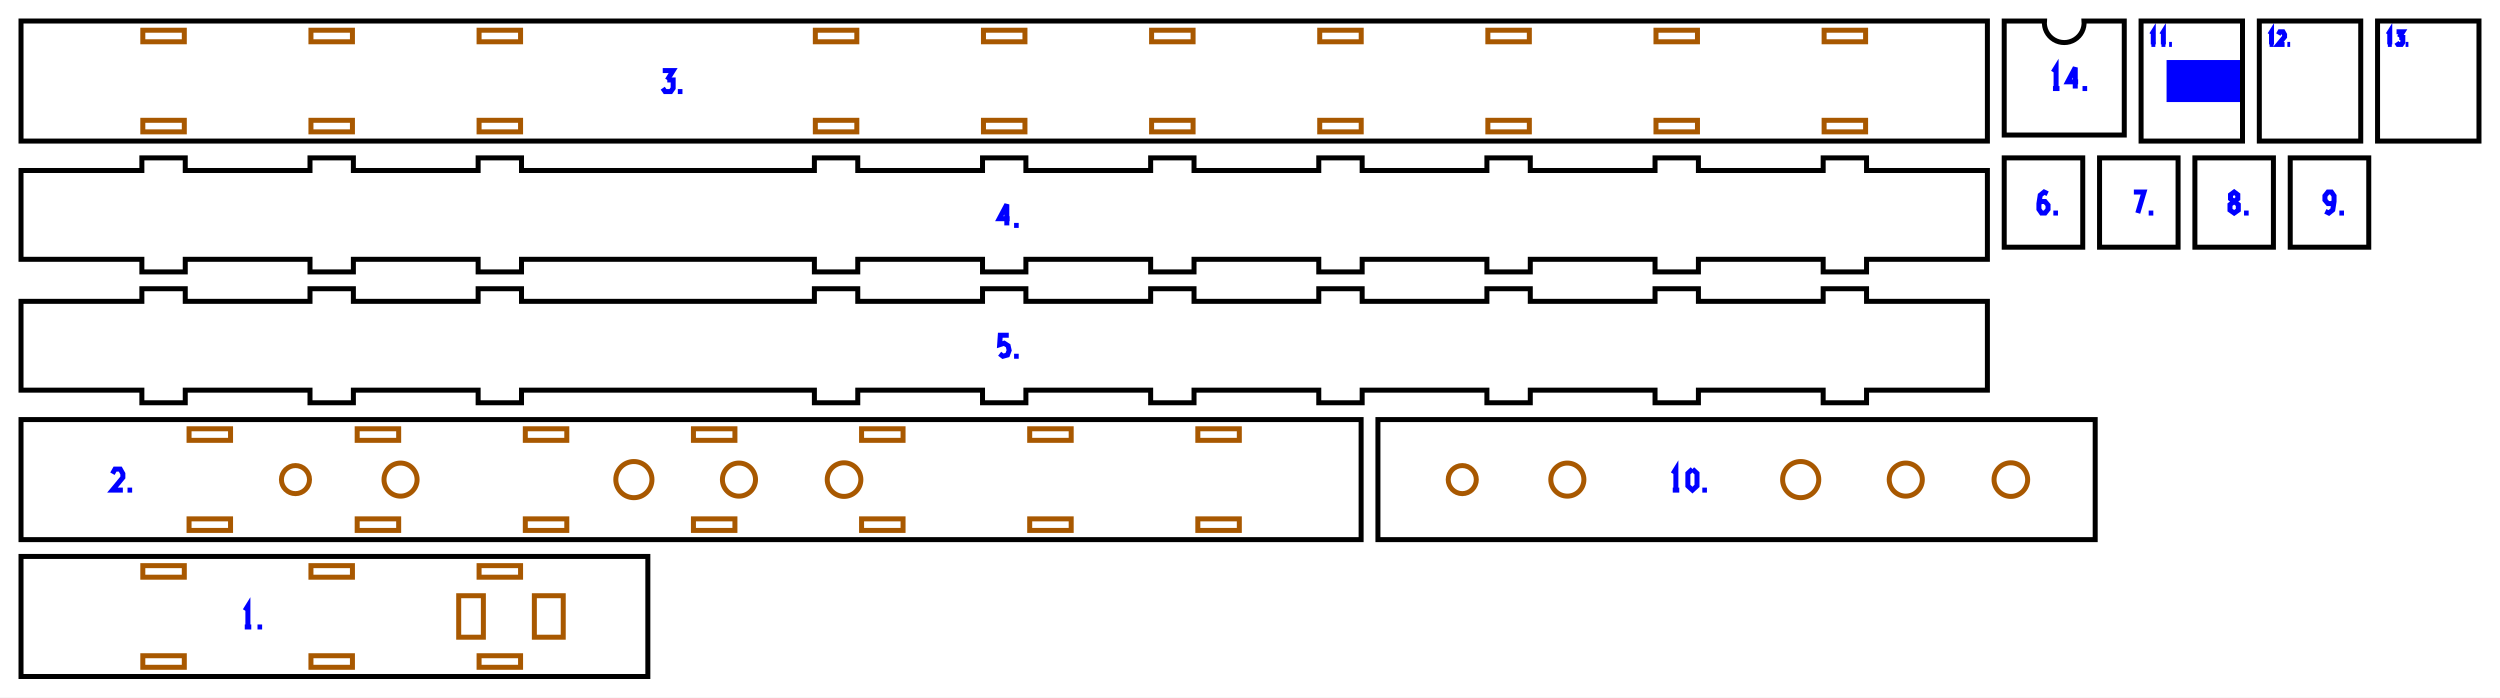
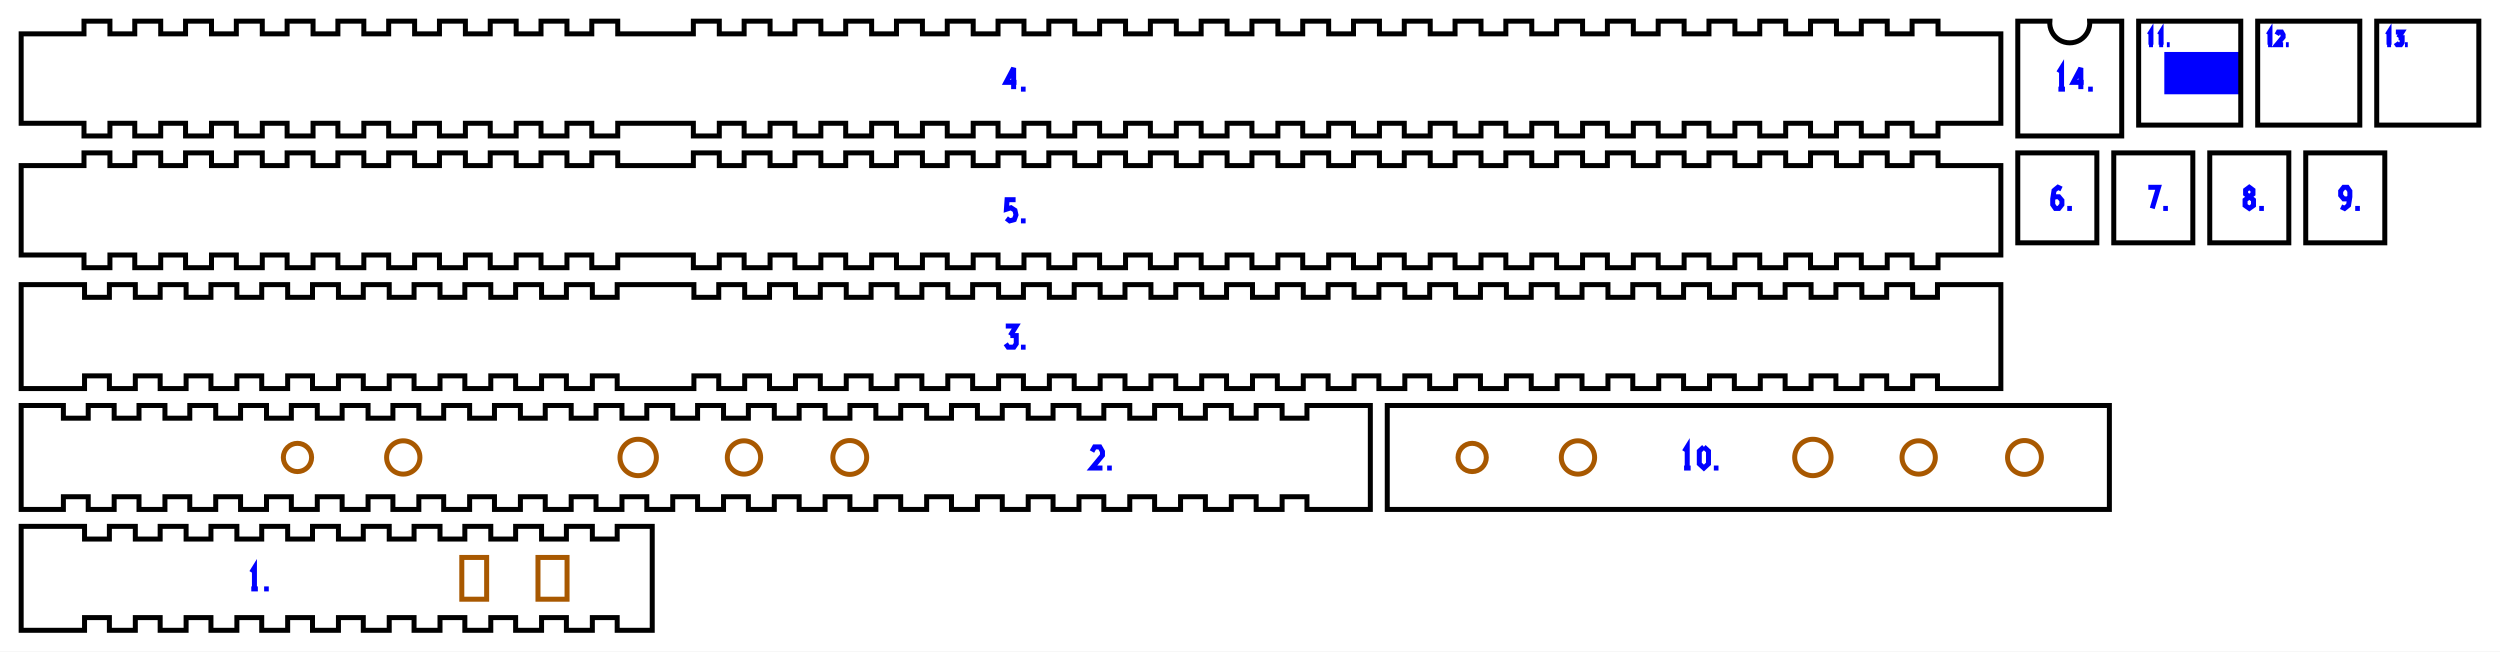
- <svg xmlns="http://www.w3.org/2000/svg" width="594.78mm" height="165.95mm" viewBox="0 0 594.78 165.95">
-   <rect x="0.0" y="0.0" width="594.78" height="165.95" fill="#ffffff" />
-   <g fill="none" stroke="#0000ff" stroke-width="1.190">
-     <path d="M 157.673,16.781 L 160.153,16.781 L 158.758,19.031" />
-     <path d="M 158.758,19.031 L 160.153,19.031 L 160.153,20.981 L 159.595,21.781 L 158.231,21.781 L 157.673,20.981" />
-     <path d="M 161.263,21.781 L 162.363,21.781" />
-     <path d="M 488.487,17.165 L 489.169,16.065 L 489.169,21.065" />
-     <path d="M 488.425,21.065 L 489.975,21.065" />
-     <path d="M 493.727,21.065 L 493.727,16.065 L 491.929,19.465 L 494.409,19.465" />
-     <path d="M 495.457,21.065 L 496.557,21.065" />
-     <path d="M 511.881,8.225 L 512.291,7.565 L 512.291,10.565" />
-     <path d="M 511.844,10.565 L 512.774,10.565" />
-     <path d="M 514.281,8.225 L 514.691,7.565 L 514.691,10.565" />
-     <path d="M 514.244,10.565 L 515.174,10.565" />
-     <path d="M 516.063,10.565 L 516.723,10.565" />
-     <path d="M 540.011,8.225 L 540.421,7.565 L 540.421,10.565" />
-     <path d="M 539.974,10.565 L 540.904,10.565" />
-     <path d="M 542.039,8.225 L 542.411,7.565 L 543.155,7.565 L 543.527,8.225 L 543.527,8.765 L 542.039,10.565 L 543.527,10.565" />
-     <path d="M 544.193,10.565 L 544.853,10.565" />
-     <path d="M 568.141,8.225 L 568.551,7.565 L 568.551,10.565" />
-     <path d="M 568.104,10.565 L 569.034,10.565" />
-     <path d="M 570.169,7.565 L 571.657,7.565 L 570.820,8.915" />
-     <path d="M 570.820,8.915 L 571.657,8.915 L 571.657,10.085 L 571.323,10.565 L 570.504,10.565 L 570.169,10.085" />
-     <path d="M 572.323,10.565 L 572.983,10.565" />
-     <path d="M 239.533,53.627 L 239.533,48.627 L 237.735,52.027 L 240.215,52.027" />
-     <path d="M 241.263,53.627 L 242.363,53.627" />
-     <path d="M 487.159,46.087 L 486.322,45.687 L 485.392,46.437 L 485.082,48.437 L 485.082,49.787 L 485.702,50.687 L 486.539,50.687 L 487.252,49.787 L 487.252,48.787 L 486.539,47.937 L 485.547,47.937 L 485.082,48.437" />
-     <path d="M 488.517,50.687 L 489.617,50.687" />
-     <path d="M 507.671,45.687 L 510.089,45.687 L 508.601,50.687" />
-     <path d="M 511.199,50.687 L 512.299,50.687" />
-     <path d="M 531.532,47.937 L 530.664,47.287 L 530.664,46.337 L 531.532,45.687 L 532.400,46.337 L 532.400,47.287 L 531.532,47.937 L 530.540,48.687 L 530.540,49.987 L 531.532,50.687 L 532.524,49.987 L 532.524,48.687 L 531.532,47.937" />
-     <path d="M 533.882,50.687 L 534.982,50.687" />
-     <path d="M 553.222,50.287 L 554.059,50.687 L 554.989,49.937 L 555.299,47.937 L 555.299,46.587 L 554.679,45.687 L 553.842,45.687 L 553.129,46.587 L 553.129,47.587 L 553.842,48.437 L 554.834,48.437 L 555.299,47.937" />
-     <path d="M 556.564,50.687 L 557.664,50.687" />
-     <path d="M 239.998,79.757 L 237.983,79.757 L 237.828,82.007 L 238.913,81.657 L 239.843,82.257 L 240.091,83.357 L 239.688,84.457 L 238.603,84.757 L 237.828,84.157" />
-     <path d="M 241.263,84.757 L 242.363,84.757" />
-     <path d="M 26.749,112.703 L 27.369,111.603 L 28.609,111.603 L 29.229,112.703 L 29.229,113.603 L 26.749,116.603 L 29.229,116.603" />
-     <path d="M 30.339,116.603 L 31.439,116.603" />
-     <path d="M 398.029,112.703 L 398.711,111.603 L 398.711,116.603" />
-     <path d="M 397.967,116.603 L 399.517,116.603" />
-     <path d="M 402.649,111.603 L 403.734,112.603 L 403.734,115.603 L 402.649,116.603 L 401.564,115.603 L 401.564,112.603 L 402.649,111.603" />
-     <path d="M 404.999,116.603 L 406.099,116.603" />
-     <path d="M 58.293,145.265 L 58.975,144.165 L 58.975,149.165" />
-     <path d="M 58.231,149.165 L 59.781,149.165" />
-     <path d="M 61.263,149.165 L 62.363,149.165" />
+ <svg xmlns="http://www.w3.org/2000/svg" width="590.78mm" height="153.95mm" viewBox="0 0 590.78 153.95">
+   <rect x="0.0" y="0.0" width="590.78" height="153.95" fill="#ffffff" />
+   <g fill="none" stroke="#0000ff" stroke-width="1.182">
+     <path d="M 239.533,21.065 L 239.533,16.065 L 237.735,19.465 L 240.215,19.465" />
+     <path d="M 241.263,21.065 L 242.363,21.065" />
+     <path d="M 486.487,17.165 L 487.169,16.065 L 487.169,21.065" />
+     <path d="M 486.425,21.065 L 487.975,21.065" />
+     <path d="M 491.727,21.065 L 491.727,16.065 L 489.929,19.465 L 492.409,19.465" />
+     <path d="M 493.457,21.065 L 494.557,21.065" />
+     <path d="M 507.881,8.225 L 508.291,7.565 L 508.291,10.565" />
+     <path d="M 507.844,10.565 L 508.774,10.565" />
+     <path d="M 510.281,8.225 L 510.691,7.565 L 510.691,10.565" />
+     <path d="M 510.244,10.565 L 511.174,10.565" />
+     <path d="M 512.063,10.565 L 512.723,10.565" />
+     <path d="M 536.011,8.225 L 536.421,7.565 L 536.421,10.565" />
+     <path d="M 535.974,10.565 L 536.904,10.565" />
+     <path d="M 538.039,8.225 L 538.411,7.565 L 539.155,7.565 L 539.527,8.225 L 539.527,8.765 L 538.039,10.565 L 539.527,10.565" />
+     <path d="M 540.193,10.565 L 540.853,10.565" />
+     <path d="M 564.141,8.225 L 564.551,7.565 L 564.551,10.565" />
+     <path d="M 564.104,10.565 L 565.034,10.565" />
+     <path d="M 566.169,7.565 L 567.657,7.565 L 566.820,8.915" />
+     <path d="M 566.820,8.915 L 567.657,8.915 L 567.657,10.085 L 567.323,10.565 L 566.504,10.565 L 566.169,10.085" />
+     <path d="M 568.323,10.565 L 568.983,10.565" />
+     <path d="M 239.998,47.195 L 237.983,47.195 L 237.828,49.445 L 238.913,49.095 L 239.843,49.695 L 240.091,50.795 L 239.688,51.895 L 238.603,52.195 L 237.828,51.595" />
+     <path d="M 241.263,52.195 L 242.363,52.195" />
+     <path d="M 487.159,44.655 L 486.322,44.255 L 485.392,45.005 L 485.082,47.005 L 485.082,48.355 L 485.702,49.255 L 486.539,49.255 L 487.252,48.355 L 487.252,47.355 L 486.539,46.505 L 485.547,46.505 L 485.082,47.005" />
+     <path d="M 488.517,49.255 L 489.617,49.255" />
+     <path d="M 507.671,44.255 L 510.089,44.255 L 508.601,49.255" />
+     <path d="M 511.199,49.255 L 512.299,49.255" />
+     <path d="M 531.532,46.505 L 530.664,45.855 L 530.664,44.905 L 531.532,44.255 L 532.400,44.905 L 532.400,45.855 L 531.532,46.505 L 530.540,47.255 L 530.540,48.555 L 531.532,49.255 L 532.524,48.555 L 532.524,47.255 L 531.532,46.505" />
+     <path d="M 533.882,49.255 L 534.982,49.255" />
+     <path d="M 553.222,48.855 L 554.059,49.255 L 554.989,48.505 L 555.299,46.505 L 555.299,45.155 L 554.679,44.255 L 553.842,44.255 L 553.129,45.155 L 553.129,46.155 L 553.842,47.005 L 554.834,47.005 L 555.299,46.505" />
+     <path d="M 556.564,49.255 L 557.664,49.255" />
+     <path d="M 237.673,77.041 L 240.153,77.041 L 238.758,79.291" />
+     <path d="M 238.758,79.291 L 240.153,79.291 L 240.153,81.241 L 239.595,82.041 L 238.231,82.041 L 237.673,81.241" />
+     <path d="M 241.263,82.041 L 242.363,82.041" />
+     <path d="M 258.045,106.703 L 258.665,105.603 L 259.905,105.603 L 260.525,106.703 L 260.525,107.603 L 258.045,110.603 L 260.525,110.603" />
+     <path d="M 261.635,110.603 L 262.735,110.603" />
+     <path d="M 398.029,106.703 L 398.711,105.603 L 398.711,110.603" />
+     <path d="M 397.967,110.603 L 399.517,110.603" />
+     <path d="M 402.649,105.603 L 403.734,106.603 L 403.734,109.603 L 402.649,110.603 L 401.564,109.603 L 401.564,106.603 L 402.649,105.603" />
+     <path d="M 404.999,110.603 L 406.099,110.603" />
+     <path d="M 59.445,135.265 L 60.127,134.165 L 60.127,139.165" />
+     <path d="M 59.383,139.165 L 60.933,139.165" />
+     <path d="M 62.415,139.165 L 63.515,139.165" />
  </g>
  <g fill="#0000ff" stroke="none">
-     <path d="M 515.453,14.281 L 533.453,14.281 L 533.453,24.281 L 515.453,24.281 Z" />
+     <path d="M 511.453,12.281 L 529.453,12.281 L 529.453,22.281 L 511.453,22.281 Z" />
  </g>
-   <g fill="none" stroke="#a85800" stroke-width="1.190">
-     <path d="M 33.978,7.190 L 43.848,7.190 L 43.848,9.940 L 33.978,9.940 Z" />
-     <path d="M 33.978,28.622 L 43.848,28.622 L 43.848,31.372 L 33.978,31.372 Z" />
-     <path d="M 73.978,7.190 L 83.848,7.190 L 83.848,9.940 L 73.978,9.940 Z" />
-     <path d="M 73.978,28.622 L 83.848,28.622 L 83.848,31.372 L 73.978,31.372 Z" />
-     <path d="M 113.978,7.190 L 123.848,7.190 L 123.848,9.940 L 113.978,9.940 Z" />
-     <path d="M 113.978,28.622 L 123.848,28.622 L 123.848,31.372 L 113.978,31.372 Z" />
-     <path d="M 193.978,7.190 L 203.848,7.190 L 203.848,9.940 L 193.978,9.940 Z" />
-     <path d="M 193.978,28.622 L 203.848,28.622 L 203.848,31.372 L 193.978,31.372 Z" />
-     <path d="M 233.978,7.190 L 243.848,7.190 L 243.848,9.940 L 233.978,9.940 Z" />
-     <path d="M 233.978,28.622 L 243.848,28.622 L 243.848,31.372 L 233.978,31.372 Z" />
-     <path d="M 273.978,7.190 L 283.848,7.190 L 283.848,9.940 L 273.978,9.940 Z" />
-     <path d="M 273.978,28.622 L 283.848,28.622 L 283.848,31.372 L 273.978,31.372 Z" />
-     <path d="M 313.978,7.190 L 323.848,7.190 L 323.848,9.940 L 313.978,9.940 Z" />
-     <path d="M 313.978,28.622 L 323.848,28.622 L 323.848,31.372 L 313.978,31.372 Z" />
-     <path d="M 353.978,7.190 L 363.848,7.190 L 363.848,9.940 L 353.978,9.940 Z" />
-     <path d="M 353.978,28.622 L 363.848,28.622 L 363.848,31.372 L 353.978,31.372 Z" />
-     <path d="M 393.978,7.190 L 403.848,7.190 L 403.848,9.940 L 393.978,9.940 Z" />
-     <path d="M 393.978,28.622 L 403.848,28.622 L 403.848,31.372 L 393.978,31.372 Z" />
-     <path d="M 433.978,7.190 L 443.848,7.190 L 443.848,9.940 L 433.978,9.940 Z" />
-     <path d="M 433.978,28.622 L 443.848,28.622 L 443.848,31.372 L 433.978,31.372 Z" />
-     <circle cx="200.809" cy="114.103" r="3.999" />
-     <circle cx="175.809" cy="114.103" r="3.935" />
-     <circle cx="150.809" cy="114.103" r="4.300" />
-     <circle cx="95.295" cy="114.103" r="3.935" />
-     <circle cx="70.295" cy="114.103" r="3.339" />
-     <path d="M 44.978,102.012 L 54.848,102.012 L 54.848,104.762 L 44.978,104.762 Z" />
-     <path d="M 44.978,123.444 L 54.848,123.444 L 54.848,126.194 L 44.978,126.194 Z" />
-     <path d="M 84.978,102.012 L 94.848,102.012 L 94.848,104.762 L 84.978,104.762 Z" />
-     <path d="M 84.978,123.444 L 94.848,123.444 L 94.848,126.194 L 84.978,126.194 Z" />
-     <path d="M 124.978,102.012 L 134.848,102.012 L 134.848,104.762 L 124.978,104.762 Z" />
-     <path d="M 124.978,123.444 L 134.848,123.444 L 134.848,126.194 L 124.978,126.194 Z" />
-     <path d="M 164.978,102.012 L 174.848,102.012 L 174.848,104.762 L 164.978,104.762 Z" />
-     <path d="M 164.978,123.444 L 174.848,123.444 L 174.848,126.194 L 164.978,126.194 Z" />
-     <path d="M 204.978,102.012 L 214.848,102.012 L 214.848,104.762 L 204.978,104.762 Z" />
-     <path d="M 204.978,123.444 L 214.848,123.444 L 214.848,126.194 L 204.978,126.194 Z" />
-     <path d="M 244.978,102.012 L 254.848,102.012 L 254.848,104.762 L 244.978,104.762 Z" />
-     <path d="M 244.978,123.444 L 254.848,123.444 L 254.848,126.194 L 244.978,126.194 Z" />
-     <path d="M 284.978,102.012 L 294.848,102.012 L 294.848,104.762 L 284.978,104.762 Z" />
-     <path d="M 284.978,123.444 L 294.848,123.444 L 294.848,126.194 L 284.978,126.194 Z" />
-     <circle cx="478.406" cy="114.103" r="3.999" />
-     <circle cx="453.406" cy="114.103" r="3.935" />
-     <circle cx="428.406" cy="114.103" r="4.300" />
-     <circle cx="372.891" cy="114.103" r="3.935" />
-     <circle cx="347.891" cy="114.103" r="3.339" />
-     <path d="M 109.130,141.730 L 115.000,141.730 L 115.000,151.600 L 109.130,151.600 Z" />
-     <path d="M 127.130,141.730 L 134.000,141.730 L 134.000,151.600 L 127.130,151.600 Z" />
-     <path d="M 33.978,134.574 L 43.848,134.574 L 43.848,137.324 L 33.978,137.324 Z" />
-     <path d="M 33.978,156.007 L 43.848,156.007 L 43.848,158.757 L 33.978,158.757 Z" />
-     <path d="M 73.978,134.574 L 83.848,134.574 L 83.848,137.324 L 73.978,137.324 Z" />
-     <path d="M 73.978,156.007 L 83.848,156.007 L 83.848,158.757 L 73.978,158.757 Z" />
-     <path d="M 113.978,134.574 L 123.848,134.574 L 123.848,137.324 L 113.978,137.324 Z" />
-     <path d="M 113.978,156.007 L 123.848,156.007 L 123.848,158.757 L 113.978,158.757 Z" />
+   <g fill="none" stroke="#a85800" stroke-width="1.182">
+     <circle cx="200.809" cy="108.103" r="3.999" />
+     <circle cx="175.809" cy="108.103" r="3.935" />
+     <circle cx="150.809" cy="108.103" r="4.300" />
+     <circle cx="95.295" cy="108.103" r="3.935" />
+     <circle cx="70.295" cy="108.103" r="3.339" />
+     <circle cx="478.406" cy="108.103" r="3.999" />
+     <circle cx="453.406" cy="108.103" r="3.935" />
+     <circle cx="428.406" cy="108.103" r="4.300" />
+     <circle cx="372.891" cy="108.103" r="3.935" />
+     <circle cx="347.891" cy="108.103" r="3.339" />
+     <path d="M 109.130,131.730 L 115.000,131.730 L 115.000,141.600 L 109.130,141.600 Z" />
+     <path d="M 127.130,131.730 L 134.000,131.730 L 134.000,141.600 L 127.130,141.600 Z" />
  </g>
-   <g fill="none" stroke="#000000" stroke-width="1.190">
-     <path d="M 5.000,5.000 L 472.826,5.000 L 472.826,33.562 L 5.000,33.562 Z" />
-     <path d="M 476.826,5.000 L 486.394,5.000 A 4.730 4.730 0 1 0 495.821,5.000 L 505.388,5.000 L 505.388,32.130 L 476.826,32.130 Z" />
-     <path d="M 509.388,5.000 L 533.518,5.000 L 533.518,33.562 L 509.388,33.562 Z" />
-     <path d="M 537.518,5.000 L 561.648,5.000 L 561.648,33.562 L 537.518,33.562 Z" />
-     <path d="M 565.648,5.000 L 589.778,5.000 L 589.778,33.562 L 565.648,33.562 Z" />
-     <path d="M 5.000,40.562 L 33.753,40.562 L 33.753,37.562 L 44.073,37.562 L 44.073,40.562 L 73.753,40.562 L 73.753,37.562 L 84.073,37.562 L 84.073,40.562 L 113.753,40.562 L 113.753,37.562 L 124.073,37.562 L 124.073,40.562 L 193.753,40.562 L 193.753,37.562 L 204.073,37.562 L 204.073,40.562 L 233.753,40.562 L 233.753,37.562 L 244.073,37.562 L 244.073,40.562 L 273.753,40.562 L 273.753,37.562 L 284.073,37.562 L 284.073,40.562 L 313.753,40.562 L 313.753,37.562 L 324.073,37.562 L 324.073,40.562 L 353.753,40.562 L 353.753,37.562 L 364.073,37.562 L 364.073,40.562 L 393.753,40.562 L 393.753,37.562 L 404.073,37.562 L 404.073,40.562 L 433.753,40.562 L 433.753,37.562 L 444.073,37.562 L 444.073,40.562 L 472.826,40.562 L 472.826,61.692 L 444.073,61.692 L 444.073,64.692 L 433.753,64.692 L 433.753,61.692 L 404.073,61.692 L 404.073,64.692 L 393.753,64.692 L 393.753,61.692 L 364.073,61.692 L 364.073,64.692 L 353.753,64.692 L 353.753,61.692 L 324.073,61.692 L 324.073,64.692 L 313.753,64.692 L 313.753,61.692 L 284.073,61.692 L 284.073,64.692 L 273.753,64.692 L 273.753,61.692 L 244.073,61.692 L 244.073,64.692 L 233.753,64.692 L 233.753,61.692 L 204.073,61.692 L 204.073,64.692 L 193.753,64.692 L 193.753,61.692 L 124.073,61.692 L 124.073,64.692 L 113.753,64.692 L 113.753,61.692 L 84.073,61.692 L 84.073,64.692 L 73.753,64.692 L 73.753,61.692 L 44.073,61.692 L 44.073,64.692 L 33.753,64.692 L 33.753,61.692 L 5.000,61.692 Z" />
-     <path d="M 476.826,37.562 L 495.508,37.562 L 495.508,58.812 L 476.826,58.812 Z" />
-     <path d="M 499.508,37.562 L 518.191,37.562 L 518.191,58.812 L 499.508,58.812 Z" />
-     <path d="M 522.191,37.562 L 540.873,37.562 L 540.873,58.812 L 522.191,58.812 Z" />
-     <path d="M 544.873,37.562 L 563.555,37.562 L 563.555,58.812 L 544.873,58.812 Z" />
-     <path d="M 5.000,71.692 L 33.753,71.692 L 33.753,68.692 L 44.073,68.692 L 44.073,71.692 L 73.753,71.692 L 73.753,68.692 L 84.073,68.692 L 84.073,71.692 L 113.753,71.692 L 113.753,68.692 L 124.073,68.692 L 124.073,71.692 L 193.753,71.692 L 193.753,68.692 L 204.073,68.692 L 204.073,71.692 L 233.753,71.692 L 233.753,68.692 L 244.073,68.692 L 244.073,71.692 L 273.753,71.692 L 273.753,68.692 L 284.073,68.692 L 284.073,71.692 L 313.753,71.692 L 313.753,68.692 L 324.073,68.692 L 324.073,71.692 L 353.753,71.692 L 353.753,68.692 L 364.073,68.692 L 364.073,71.692 L 393.753,71.692 L 393.753,68.692 L 404.073,68.692 L 404.073,71.692 L 433.753,71.692 L 433.753,68.692 L 444.073,68.692 L 444.073,71.692 L 472.826,71.692 L 472.826,92.822 L 444.073,92.822 L 444.073,95.822 L 433.753,95.822 L 433.753,92.822 L 404.073,92.822 L 404.073,95.822 L 393.753,95.822 L 393.753,92.822 L 364.073,92.822 L 364.073,95.822 L 353.753,95.822 L 353.753,92.822 L 324.073,92.822 L 324.073,95.822 L 313.753,95.822 L 313.753,92.822 L 284.073,92.822 L 284.073,95.822 L 273.753,95.822 L 273.753,92.822 L 244.073,92.822 L 244.073,95.822 L 233.753,95.822 L 233.753,92.822 L 204.073,92.822 L 204.073,95.822 L 193.753,95.822 L 193.753,92.822 L 124.073,92.822 L 124.073,95.822 L 113.753,95.822 L 113.753,92.822 L 84.073,92.822 L 84.073,95.822 L 73.753,95.822 L 73.753,92.822 L 44.073,92.822 L 44.073,95.822 L 33.753,95.822 L 33.753,92.822 L 5.000,92.822 Z" />
-     <path d="M 5.000,99.822 L 323.826,99.822 L 323.826,128.384 L 5.000,128.384 Z" />
-     <path d="M 327.826,99.822 L 498.471,99.822 L 498.471,128.384 L 327.826,128.384 Z" />
-     <path d="M 5.000,132.384 L 154.130,132.384 L 154.130,160.947 L 5.000,160.947 Z" />
+   <g fill="none" stroke="#000000" stroke-width="1.182">
+     <path d="M 5.000,8.000 L 19.848,8.000 L 19.848,5.000 L 25.978,5.000 L 25.978,8.000 L 31.848,8.000 L 31.848,5.000 L 37.978,5.000 L 37.978,8.000 L 43.848,8.000 L 43.848,5.000 L 49.978,5.000 L 49.978,8.000 L 55.848,8.000 L 55.848,5.000 L 61.978,5.000 L 61.978,8.000 L 67.848,8.000 L 67.848,5.000 L 73.978,5.000 L 73.978,8.000 L 79.848,8.000 L 79.848,5.000 L 85.978,5.000 L 85.978,8.000 L 91.848,8.000 L 91.848,5.000 L 97.978,5.000 L 97.978,8.000 L 103.848,8.000 L 103.848,5.000 L 109.978,5.000 L 109.978,8.000 L 115.848,8.000 L 115.848,5.000 L 121.978,5.000 L 121.978,8.000 L 127.848,8.000 L 127.848,5.000 L 133.978,5.000 L 133.978,8.000 L 139.848,8.000 L 139.848,5.000 L 145.978,5.000 L 145.978,8.000 L 163.848,8.000 L 163.848,5.000 L 169.978,5.000 L 169.978,8.000 L 175.848,8.000 L 175.848,5.000 L 181.978,5.000 L 181.978,8.000 L 187.848,8.000 L 187.848,5.000 L 193.978,5.000 L 193.978,8.000 L 199.848,8.000 L 199.848,5.000 L 205.978,5.000 L 205.978,8.000 L 211.848,8.000 L 211.848,5.000 L 217.978,5.000 L 217.978,8.000 L 223.848,8.000 L 223.848,5.000 L 229.978,5.000 L 229.978,8.000 L 235.848,8.000 L 235.848,5.000 L 241.978,5.000 L 241.978,8.000 L 247.848,8.000 L 247.848,5.000 L 253.978,5.000 L 253.978,8.000 L 259.848,8.000 L 259.848,5.000 L 265.978,5.000 L 265.978,8.000 L 271.848,8.000 L 271.848,5.000 L 277.978,5.000 L 277.978,8.000 L 283.848,8.000 L 283.848,5.000 L 289.978,5.000 L 289.978,8.000 L 295.848,8.000 L 295.848,5.000 L 301.978,5.000 L 301.978,8.000 L 307.848,8.000 L 307.848,5.000 L 313.978,5.000 L 313.978,8.000 L 319.848,8.000 L 319.848,5.000 L 325.978,5.000 L 325.978,8.000 L 331.848,8.000 L 331.848,5.000 L 337.978,5.000 L 337.978,8.000 L 343.848,8.000 L 343.848,5.000 L 349.978,5.000 L 349.978,8.000 L 355.848,8.000 L 355.848,5.000 L 361.978,5.000 L 361.978,8.000 L 367.848,8.000 L 367.848,5.000 L 373.978,5.000 L 373.978,8.000 L 379.848,8.000 L 379.848,5.000 L 385.978,5.000 L 385.978,8.000 L 391.848,8.000 L 391.848,5.000 L 397.978,5.000 L 397.978,8.000 L 403.848,8.000 L 403.848,5.000 L 409.978,5.000 L 409.978,8.000 L 415.848,8.000 L 415.848,5.000 L 421.978,5.000 L 421.978,8.000 L 427.848,8.000 L 427.848,5.000 L 433.978,5.000 L 433.978,8.000 L 439.848,8.000 L 439.848,5.000 L 445.978,5.000 L 445.978,8.000 L 451.848,8.000 L 451.848,5.000 L 457.978,5.000 L 457.978,8.000 L 472.826,8.000 L 472.826,29.130 L 457.978,29.130 L 457.978,32.130 L 451.848,32.130 L 451.848,29.130 L 445.978,29.130 L 445.978,32.130 L 439.848,32.130 L 439.848,29.130 L 433.978,29.130 L 433.978,32.130 L 427.848,32.130 L 427.848,29.130 L 421.978,29.130 L 421.978,32.130 L 415.848,32.130 L 415.848,29.130 L 409.978,29.130 L 409.978,32.130 L 403.848,32.130 L 403.848,29.130 L 397.978,29.130 L 397.978,32.130 L 391.848,32.130 L 391.848,29.130 L 385.978,29.130 L 385.978,32.130 L 379.848,32.130 L 379.848,29.130 L 373.978,29.130 L 373.978,32.130 L 367.848,32.130 L 367.848,29.130 L 361.978,29.130 L 361.978,32.130 L 355.848,32.130 L 355.848,29.130 L 349.978,29.130 L 349.978,32.130 L 343.848,32.130 L 343.848,29.130 L 337.978,29.130 L 337.978,32.130 L 331.848,32.130 L 331.848,29.130 L 325.978,29.130 L 325.978,32.130 L 319.848,32.130 L 319.848,29.130 L 313.978,29.130 L 313.978,32.130 L 307.848,32.130 L 307.848,29.130 L 301.978,29.130 L 301.978,32.130 L 295.848,32.130 L 295.848,29.130 L 289.978,29.130 L 289.978,32.130 L 283.848,32.130 L 283.848,29.130 L 277.978,29.130 L 277.978,32.130 L 271.848,32.130 L 271.848,29.130 L 265.978,29.130 L 265.978,32.130 L 259.848,32.130 L 259.848,29.130 L 253.978,29.130 L 253.978,32.130 L 247.848,32.130 L 247.848,29.130 L 241.978,29.130 L 241.978,32.130 L 235.848,32.130 L 235.848,29.130 L 229.978,29.130 L 229.978,32.130 L 223.848,32.130 L 223.848,29.130 L 217.978,29.130 L 217.978,32.130 L 211.848,32.130 L 211.848,29.130 L 205.978,29.130 L 205.978,32.130 L 199.848,32.130 L 199.848,29.130 L 193.978,29.130 L 193.978,32.130 L 187.848,32.130 L 187.848,29.130 L 181.978,29.130 L 181.978,32.130 L 175.848,32.130 L 175.848,29.130 L 169.978,29.130 L 169.978,32.130 L 163.848,32.130 L 163.848,29.130 L 145.978,29.130 L 145.978,32.130 L 139.848,32.130 L 139.848,29.130 L 133.978,29.130 L 133.978,32.130 L 127.848,32.130 L 127.848,29.130 L 121.978,29.130 L 121.978,32.130 L 115.848,32.130 L 115.848,29.130 L 109.978,29.130 L 109.978,32.130 L 103.848,32.130 L 103.848,29.130 L 97.978,29.130 L 97.978,32.130 L 91.848,32.130 L 91.848,29.130 L 85.978,29.130 L 85.978,32.130 L 79.848,32.130 L 79.848,29.130 L 73.978,29.130 L 73.978,32.130 L 67.848,32.130 L 67.848,29.130 L 61.978,29.130 L 61.978,32.130 L 55.848,32.130 L 55.848,29.130 L 49.978,29.130 L 49.978,32.130 L 43.848,32.130 L 43.848,29.130 L 37.978,29.130 L 37.978,32.130 L 31.848,32.130 L 31.848,29.130 L 25.978,29.130 L 25.978,32.130 L 19.848,32.130 L 19.848,29.130 L 5.000,29.130 Z" />
+     <path d="M 476.826,5.000 L 484.394,5.000 A 4.730 4.730 0 1 0 493.821,5.000 L 501.388,5.000 L 501.388,32.130 L 476.826,32.130 Z" />
+     <path d="M 505.388,5.000 L 529.518,5.000 L 529.518,29.562 L 505.388,29.562 Z" />
+     <path d="M 533.518,5.000 L 557.648,5.000 L 557.648,29.562 L 533.518,29.562 Z" />
+     <path d="M 561.648,5.000 L 585.778,5.000 L 585.778,29.562 L 561.648,29.562 Z" />
+     <path d="M 5.000,39.130 L 19.848,39.130 L 19.848,36.130 L 25.978,36.130 L 25.978,39.130 L 31.848,39.130 L 31.848,36.130 L 37.978,36.130 L 37.978,39.130 L 43.848,39.130 L 43.848,36.130 L 49.978,36.130 L 49.978,39.130 L 55.848,39.130 L 55.848,36.130 L 61.978,36.130 L 61.978,39.130 L 67.848,39.130 L 67.848,36.130 L 73.978,36.130 L 73.978,39.130 L 79.848,39.130 L 79.848,36.130 L 85.978,36.130 L 85.978,39.130 L 91.848,39.130 L 91.848,36.130 L 97.978,36.130 L 97.978,39.130 L 103.848,39.130 L 103.848,36.130 L 109.978,36.130 L 109.978,39.130 L 115.848,39.130 L 115.848,36.130 L 121.978,36.130 L 121.978,39.130 L 127.848,39.130 L 127.848,36.130 L 133.978,36.130 L 133.978,39.130 L 139.848,39.130 L 139.848,36.130 L 145.978,36.130 L 145.978,39.130 L 163.848,39.130 L 163.848,36.130 L 169.978,36.130 L 169.978,39.130 L 175.848,39.130 L 175.848,36.130 L 181.978,36.130 L 181.978,39.130 L 187.848,39.130 L 187.848,36.130 L 193.978,36.130 L 193.978,39.130 L 199.848,39.130 L 199.848,36.130 L 205.978,36.130 L 205.978,39.130 L 211.848,39.130 L 211.848,36.130 L 217.978,36.130 L 217.978,39.130 L 223.848,39.130 L 223.848,36.130 L 229.978,36.130 L 229.978,39.130 L 235.848,39.130 L 235.848,36.130 L 241.978,36.130 L 241.978,39.130 L 247.848,39.130 L 247.848,36.130 L 253.978,36.130 L 253.978,39.130 L 259.848,39.130 L 259.848,36.130 L 265.978,36.130 L 265.978,39.130 L 271.848,39.130 L 271.848,36.130 L 277.978,36.130 L 277.978,39.130 L 283.848,39.130 L 283.848,36.130 L 289.978,36.130 L 289.978,39.130 L 295.848,39.130 L 295.848,36.130 L 301.978,36.130 L 301.978,39.130 L 307.848,39.130 L 307.848,36.130 L 313.978,36.130 L 313.978,39.130 L 319.848,39.130 L 319.848,36.130 L 325.978,36.130 L 325.978,39.130 L 331.848,39.130 L 331.848,36.130 L 337.978,36.130 L 337.978,39.130 L 343.848,39.130 L 343.848,36.130 L 349.978,36.130 L 349.978,39.130 L 355.848,39.130 L 355.848,36.130 L 361.978,36.130 L 361.978,39.130 L 367.848,39.130 L 367.848,36.130 L 373.978,36.130 L 373.978,39.130 L 379.848,39.130 L 379.848,36.130 L 385.978,36.130 L 385.978,39.130 L 391.848,39.130 L 391.848,36.130 L 397.978,36.130 L 397.978,39.130 L 403.848,39.130 L 403.848,36.130 L 409.978,36.130 L 409.978,39.130 L 415.848,39.130 L 415.848,36.130 L 421.978,36.130 L 421.978,39.130 L 427.848,39.130 L 427.848,36.130 L 433.978,36.130 L 433.978,39.130 L 439.848,39.130 L 439.848,36.130 L 445.978,36.130 L 445.978,39.130 L 451.848,39.130 L 451.848,36.130 L 457.978,36.130 L 457.978,39.130 L 472.826,39.130 L 472.826,60.260 L 457.978,60.260 L 457.978,63.260 L 451.848,63.260 L 451.848,60.260 L 445.978,60.260 L 445.978,63.260 L 439.848,63.260 L 439.848,60.260 L 433.978,60.260 L 433.978,63.260 L 427.848,63.260 L 427.848,60.260 L 421.978,60.260 L 421.978,63.260 L 415.848,63.260 L 415.848,60.260 L 409.978,60.260 L 409.978,63.260 L 403.848,63.260 L 403.848,60.260 L 397.978,60.260 L 397.978,63.260 L 391.848,63.260 L 391.848,60.260 L 385.978,60.260 L 385.978,63.260 L 379.848,63.260 L 379.848,60.260 L 373.978,60.260 L 373.978,63.260 L 367.848,63.260 L 367.848,60.260 L 361.978,60.260 L 361.978,63.260 L 355.848,63.260 L 355.848,60.260 L 349.978,60.260 L 349.978,63.260 L 343.848,63.260 L 343.848,60.260 L 337.978,60.260 L 337.978,63.260 L 331.848,63.260 L 331.848,60.260 L 325.978,60.260 L 325.978,63.260 L 319.848,63.260 L 319.848,60.260 L 313.978,60.260 L 313.978,63.260 L 307.848,63.260 L 307.848,60.260 L 301.978,60.260 L 301.978,63.260 L 295.848,63.260 L 295.848,60.260 L 289.978,60.260 L 289.978,63.260 L 283.848,63.260 L 283.848,60.260 L 277.978,60.260 L 277.978,63.260 L 271.848,63.260 L 271.848,60.260 L 265.978,60.260 L 265.978,63.260 L 259.848,63.260 L 259.848,60.260 L 253.978,60.260 L 253.978,63.260 L 247.848,63.260 L 247.848,60.260 L 241.978,60.260 L 241.978,63.260 L 235.848,63.260 L 235.848,60.260 L 229.978,60.260 L 229.978,63.260 L 223.848,63.260 L 223.848,60.260 L 217.978,60.260 L 217.978,63.260 L 211.848,63.260 L 211.848,60.260 L 205.978,60.260 L 205.978,63.260 L 199.848,63.260 L 199.848,60.260 L 193.978,60.260 L 193.978,63.260 L 187.848,63.260 L 187.848,60.260 L 181.978,60.260 L 181.978,63.260 L 175.848,63.260 L 175.848,60.260 L 169.978,60.260 L 169.978,63.260 L 163.848,63.260 L 163.848,60.260 L 145.978,60.260 L 145.978,63.260 L 139.848,63.260 L 139.848,60.260 L 133.978,60.260 L 133.978,63.260 L 127.848,63.260 L 127.848,60.260 L 121.978,60.260 L 121.978,63.260 L 115.848,63.260 L 115.848,60.260 L 109.978,60.260 L 109.978,63.260 L 103.848,63.260 L 103.848,60.260 L 97.978,60.260 L 97.978,63.260 L 91.848,63.260 L 91.848,60.260 L 85.978,60.260 L 85.978,63.260 L 79.848,63.260 L 79.848,60.260 L 73.978,60.260 L 73.978,63.260 L 67.848,63.260 L 67.848,60.260 L 61.978,60.260 L 61.978,63.260 L 55.848,63.260 L 55.848,60.260 L 49.978,60.260 L 49.978,63.260 L 43.848,63.260 L 43.848,60.260 L 37.978,60.260 L 37.978,63.260 L 31.848,63.260 L 31.848,60.260 L 25.978,60.260 L 25.978,63.260 L 19.848,63.260 L 19.848,60.260 L 5.000,60.260 Z" />
+     <path d="M 476.826,36.130 L 495.508,36.130 L 495.508,57.380 L 476.826,57.380 Z" />
+     <path d="M 499.508,36.130 L 518.191,36.130 L 518.191,57.380 L 499.508,57.380 Z" />
+     <path d="M 522.191,36.130 L 540.873,36.130 L 540.873,57.380 L 522.191,57.380 Z" />
+     <path d="M 544.873,36.130 L 563.555,36.130 L 563.555,57.380 L 544.873,57.380 Z" />
+     <path d="M 5.000,67.260 L 19.978,67.260 L 19.978,70.260 L 25.848,70.260 L 25.848,67.260 L 31.978,67.260 L 31.978,70.260 L 37.848,70.260 L 37.848,67.260 L 43.978,67.260 L 43.978,70.260 L 49.848,70.260 L 49.848,67.260 L 55.978,67.260 L 55.978,70.260 L 61.848,70.260 L 61.848,67.260 L 67.978,67.260 L 67.978,70.260 L 73.848,70.260 L 73.848,67.260 L 79.978,67.260 L 79.978,70.260 L 85.848,70.260 L 85.848,67.260 L 91.978,67.260 L 91.978,70.260 L 97.848,70.260 L 97.848,67.260 L 103.978,67.260 L 103.978,70.260 L 109.848,70.260 L 109.848,67.260 L 115.978,67.260 L 115.978,70.260 L 121.848,70.260 L 121.848,67.260 L 127.978,67.260 L 127.978,70.260 L 133.848,70.260 L 133.848,67.260 L 139.978,67.260 L 139.978,70.260 L 145.848,70.260 L 145.848,67.260 L 163.978,67.260 L 163.978,70.260 L 169.848,70.260 L 169.848,67.260 L 175.978,67.260 L 175.978,70.260 L 181.848,70.260 L 181.848,67.260 L 187.978,67.260 L 187.978,70.260 L 193.848,70.260 L 193.848,67.260 L 199.978,67.260 L 199.978,70.260 L 205.848,70.260 L 205.848,67.260 L 211.978,67.260 L 211.978,70.260 L 217.848,70.260 L 217.848,67.260 L 223.978,67.260 L 223.978,70.260 L 229.848,70.260 L 229.848,67.260 L 235.978,67.260 L 235.978,70.260 L 241.848,70.260 L 241.848,67.260 L 247.978,67.260 L 247.978,70.260 L 253.848,70.260 L 253.848,67.260 L 259.978,67.260 L 259.978,70.260 L 265.848,70.260 L 265.848,67.260 L 271.978,67.260 L 271.978,70.260 L 277.848,70.260 L 277.848,67.260 L 283.978,67.260 L 283.978,70.260 L 289.848,70.260 L 289.848,67.260 L 295.978,67.260 L 295.978,70.260 L 301.848,70.260 L 301.848,67.260 L 307.978,67.260 L 307.978,70.260 L 313.848,70.260 L 313.848,67.260 L 319.978,67.260 L 319.978,70.260 L 325.848,70.260 L 325.848,67.260 L 331.978,67.260 L 331.978,70.260 L 337.848,70.260 L 337.848,67.260 L 343.978,67.260 L 343.978,70.260 L 349.848,70.260 L 349.848,67.260 L 355.978,67.260 L 355.978,70.260 L 361.848,70.260 L 361.848,67.260 L 367.978,67.260 L 367.978,70.260 L 373.848,70.260 L 373.848,67.260 L 379.978,67.260 L 379.978,70.260 L 385.848,70.260 L 385.848,67.260 L 391.978,67.260 L 391.978,70.260 L 397.848,70.260 L 397.848,67.260 L 403.978,67.260 L 403.978,70.260 L 409.848,70.260 L 409.848,67.260 L 415.978,67.260 L 415.978,70.260 L 421.848,70.260 L 421.848,67.260 L 427.978,67.260 L 427.978,70.260 L 433.848,70.260 L 433.848,67.260 L 439.978,67.260 L 439.978,70.260 L 445.848,70.260 L 445.848,67.260 L 451.978,67.260 L 451.978,70.260 L 457.848,70.260 L 457.848,67.260 L 472.826,67.260 L 472.826,91.822 L 457.848,91.822 L 457.848,88.822 L 451.978,88.822 L 451.978,91.822 L 445.848,91.822 L 445.848,88.822 L 439.978,88.822 L 439.978,91.822 L 433.848,91.822 L 433.848,88.822 L 427.978,88.822 L 427.978,91.822 L 421.848,91.822 L 421.848,88.822 L 415.978,88.822 L 415.978,91.822 L 409.848,91.822 L 409.848,88.822 L 403.978,88.822 L 403.978,91.822 L 397.848,91.822 L 397.848,88.822 L 391.978,88.822 L 391.978,91.822 L 385.848,91.822 L 385.848,88.822 L 379.978,88.822 L 379.978,91.822 L 373.848,91.822 L 373.848,88.822 L 367.978,88.822 L 367.978,91.822 L 361.848,91.822 L 361.848,88.822 L 355.978,88.822 L 355.978,91.822 L 349.848,91.822 L 349.848,88.822 L 343.978,88.822 L 343.978,91.822 L 337.848,91.822 L 337.848,88.822 L 331.978,88.822 L 331.978,91.822 L 325.848,91.822 L 325.848,88.822 L 319.978,88.822 L 319.978,91.822 L 313.848,91.822 L 313.848,88.822 L 307.978,88.822 L 307.978,91.822 L 301.848,91.822 L 301.848,88.822 L 295.978,88.822 L 295.978,91.822 L 289.848,91.822 L 289.848,88.822 L 283.978,88.822 L 283.978,91.822 L 277.848,91.822 L 277.848,88.822 L 271.978,88.822 L 271.978,91.822 L 265.848,91.822 L 265.848,88.822 L 259.978,88.822 L 259.978,91.822 L 253.848,91.822 L 253.848,88.822 L 247.978,88.822 L 247.978,91.822 L 241.848,91.822 L 241.848,88.822 L 235.978,88.822 L 235.978,91.822 L 229.848,91.822 L 229.848,88.822 L 223.978,88.822 L 223.978,91.822 L 217.848,91.822 L 217.848,88.822 L 211.978,88.822 L 211.978,91.822 L 205.848,91.822 L 205.848,88.822 L 199.978,88.822 L 199.978,91.822 L 193.848,91.822 L 193.848,88.822 L 187.978,88.822 L 187.978,91.822 L 181.848,91.822 L 181.848,88.822 L 175.978,88.822 L 175.978,91.822 L 169.848,91.822 L 169.848,88.822 L 163.978,88.822 L 163.978,91.822 L 145.848,91.822 L 145.848,88.822 L 139.978,88.822 L 139.978,91.822 L 133.848,91.822 L 133.848,88.822 L 127.978,88.822 L 127.978,91.822 L 121.848,91.822 L 121.848,88.822 L 115.978,88.822 L 115.978,91.822 L 109.848,91.822 L 109.848,88.822 L 103.978,88.822 L 103.978,91.822 L 97.848,91.822 L 97.848,88.822 L 91.978,88.822 L 91.978,91.822 L 85.848,91.822 L 85.848,88.822 L 79.978,88.822 L 79.978,91.822 L 73.848,91.822 L 73.848,88.822 L 67.978,88.822 L 67.978,91.822 L 61.848,91.822 L 61.848,88.822 L 55.978,88.822 L 55.978,91.822 L 49.848,91.822 L 49.848,88.822 L 43.978,88.822 L 43.978,91.822 L 37.848,91.822 L 37.848,88.822 L 31.978,88.822 L 31.978,91.822 L 25.848,91.822 L 25.848,88.822 L 19.978,88.822 L 19.978,91.822 L 5.000,91.822 Z" />
+     <path d="M 5.000,95.822 L 14.978,95.822 L 14.978,98.822 L 20.848,98.822 L 20.848,95.822 L 26.978,95.822 L 26.978,98.822 L 32.848,98.822 L 32.848,95.822 L 38.978,95.822 L 38.978,98.822 L 44.848,98.822 L 44.848,95.822 L 50.978,95.822 L 50.978,98.822 L 56.848,98.822 L 56.848,95.822 L 62.978,95.822 L 62.978,98.822 L 68.848,98.822 L 68.848,95.822 L 74.978,95.822 L 74.978,98.822 L 80.848,98.822 L 80.848,95.822 L 86.978,95.822 L 86.978,98.822 L 92.848,98.822 L 92.848,95.822 L 98.978,95.822 L 98.978,98.822 L 104.848,98.822 L 104.848,95.822 L 110.978,95.822 L 110.978,98.822 L 116.848,98.822 L 116.848,95.822 L 122.978,95.822 L 122.978,98.822 L 128.848,98.822 L 128.848,95.822 L 134.978,95.822 L 134.978,98.822 L 140.848,98.822 L 140.848,95.822 L 146.978,95.822 L 146.978,98.822 L 152.848,98.822 L 152.848,95.822 L 158.978,95.822 L 158.978,98.822 L 164.848,98.822 L 164.848,95.822 L 170.978,95.822 L 170.978,98.822 L 176.848,98.822 L 176.848,95.822 L 182.978,95.822 L 182.978,98.822 L 188.848,98.822 L 188.848,95.822 L 194.978,95.822 L 194.978,98.822 L 200.848,98.822 L 200.848,95.822 L 206.978,95.822 L 206.978,98.822 L 212.848,98.822 L 212.848,95.822 L 218.978,95.822 L 218.978,98.822 L 224.848,98.822 L 224.848,95.822 L 230.978,95.822 L 230.978,98.822 L 236.848,98.822 L 236.848,95.822 L 242.978,95.822 L 242.978,98.822 L 248.848,98.822 L 248.848,95.822 L 254.978,95.822 L 254.978,98.822 L 260.848,98.822 L 260.848,95.822 L 266.978,95.822 L 266.978,98.822 L 272.848,98.822 L 272.848,95.822 L 278.978,95.822 L 278.978,98.822 L 284.848,98.822 L 284.848,95.822 L 290.978,95.822 L 290.978,98.822 L 296.848,98.822 L 296.848,95.822 L 302.978,95.822 L 302.978,98.822 L 308.848,98.822 L 308.848,95.822 L 323.826,95.822 L 323.826,120.384 L 308.848,120.384 L 308.848,117.384 L 302.978,117.384 L 302.978,120.384 L 296.848,120.384 L 296.848,117.384 L 290.978,117.384 L 290.978,120.384 L 284.848,120.384 L 284.848,117.384 L 278.978,117.384 L 278.978,120.384 L 272.848,120.384 L 272.848,117.384 L 266.978,117.384 L 266.978,120.384 L 260.848,120.384 L 260.848,117.384 L 254.978,117.384 L 254.978,120.384 L 248.848,120.384 L 248.848,117.384 L 242.978,117.384 L 242.978,120.384 L 236.848,120.384 L 236.848,117.384 L 230.978,117.384 L 230.978,120.384 L 224.848,120.384 L 224.848,117.384 L 218.978,117.384 L 218.978,120.384 L 212.848,120.384 L 212.848,117.384 L 206.978,117.384 L 206.978,120.384 L 200.848,120.384 L 200.848,117.384 L 194.978,117.384 L 194.978,120.384 L 188.848,120.384 L 188.848,117.384 L 182.978,117.384 L 182.978,120.384 L 176.848,120.384 L 176.848,117.384 L 170.978,117.384 L 170.978,120.384 L 164.848,120.384 L 164.848,117.384 L 158.978,117.384 L 158.978,120.384 L 152.848,120.384 L 152.848,117.384 L 146.978,117.384 L 146.978,120.384 L 140.848,120.384 L 140.848,117.384 L 134.978,117.384 L 134.978,120.384 L 128.848,120.384 L 128.848,117.384 L 122.978,117.384 L 122.978,120.384 L 116.848,120.384 L 116.848,117.384 L 110.978,117.384 L 110.978,120.384 L 104.848,120.384 L 104.848,117.384 L 98.978,117.384 L 98.978,120.384 L 92.848,120.384 L 92.848,117.384 L 86.978,117.384 L 86.978,120.384 L 80.848,120.384 L 80.848,117.384 L 74.978,117.384 L 74.978,120.384 L 68.848,120.384 L 68.848,117.384 L 62.978,117.384 L 62.978,120.384 L 56.848,120.384 L 56.848,117.384 L 50.978,117.384 L 50.978,120.384 L 44.848,120.384 L 44.848,117.384 L 38.978,117.384 L 38.978,120.384 L 32.848,120.384 L 32.848,117.384 L 26.978,117.384 L 26.978,120.384 L 20.848,120.384 L 20.848,117.384 L 14.978,117.384 L 14.978,120.384 L 5.000,120.384 Z" />
+     <path d="M 327.826,95.822 L 498.471,95.822 L 498.471,120.384 L 327.826,120.384 Z" />
+     <path d="M 5.000,124.384 L 19.978,124.384 L 19.978,127.384 L 25.848,127.384 L 25.848,124.384 L 31.978,124.384 L 31.978,127.384 L 37.848,127.384 L 37.848,124.384 L 43.978,124.384 L 43.978,127.384 L 49.848,127.384 L 49.848,124.384 L 55.978,124.384 L 55.978,127.384 L 61.848,127.384 L 61.848,124.384 L 67.978,124.384 L 67.978,127.384 L 73.848,127.384 L 73.848,124.384 L 79.978,124.384 L 79.978,127.384 L 85.848,127.384 L 85.848,124.384 L 91.978,124.384 L 91.978,127.384 L 97.848,127.384 L 97.848,124.384 L 103.978,124.384 L 103.978,127.384 L 109.848,127.384 L 109.848,124.384 L 115.978,124.384 L 115.978,127.384 L 121.848,127.384 L 121.848,124.384 L 127.978,124.384 L 127.978,127.384 L 133.848,127.384 L 133.848,124.384 L 139.978,124.384 L 139.978,127.384 L 145.848,127.384 L 145.848,124.384 L 154.130,124.384 L 154.130,148.947 L 145.848,148.947 L 145.848,145.947 L 139.978,145.947 L 139.978,148.947 L 133.848,148.947 L 133.848,145.947 L 127.978,145.947 L 127.978,148.947 L 121.848,148.947 L 121.848,145.947 L 115.978,145.947 L 115.978,148.947 L 109.848,148.947 L 109.848,145.947 L 103.978,145.947 L 103.978,148.947 L 97.848,148.947 L 97.848,145.947 L 91.978,145.947 L 91.978,148.947 L 85.848,148.947 L 85.848,145.947 L 79.978,145.947 L 79.978,148.947 L 73.848,148.947 L 73.848,145.947 L 67.978,145.947 L 67.978,148.947 L 61.848,148.947 L 61.848,145.947 L 55.978,145.947 L 55.978,148.947 L 49.848,148.947 L 49.848,145.947 L 43.978,145.947 L 43.978,148.947 L 37.848,148.947 L 37.848,145.947 L 31.978,145.947 L 31.978,148.947 L 25.848,148.947 L 25.848,145.947 L 19.978,145.947 L 19.978,148.947 L 5.000,148.947 Z" />
  </g>
</svg>
